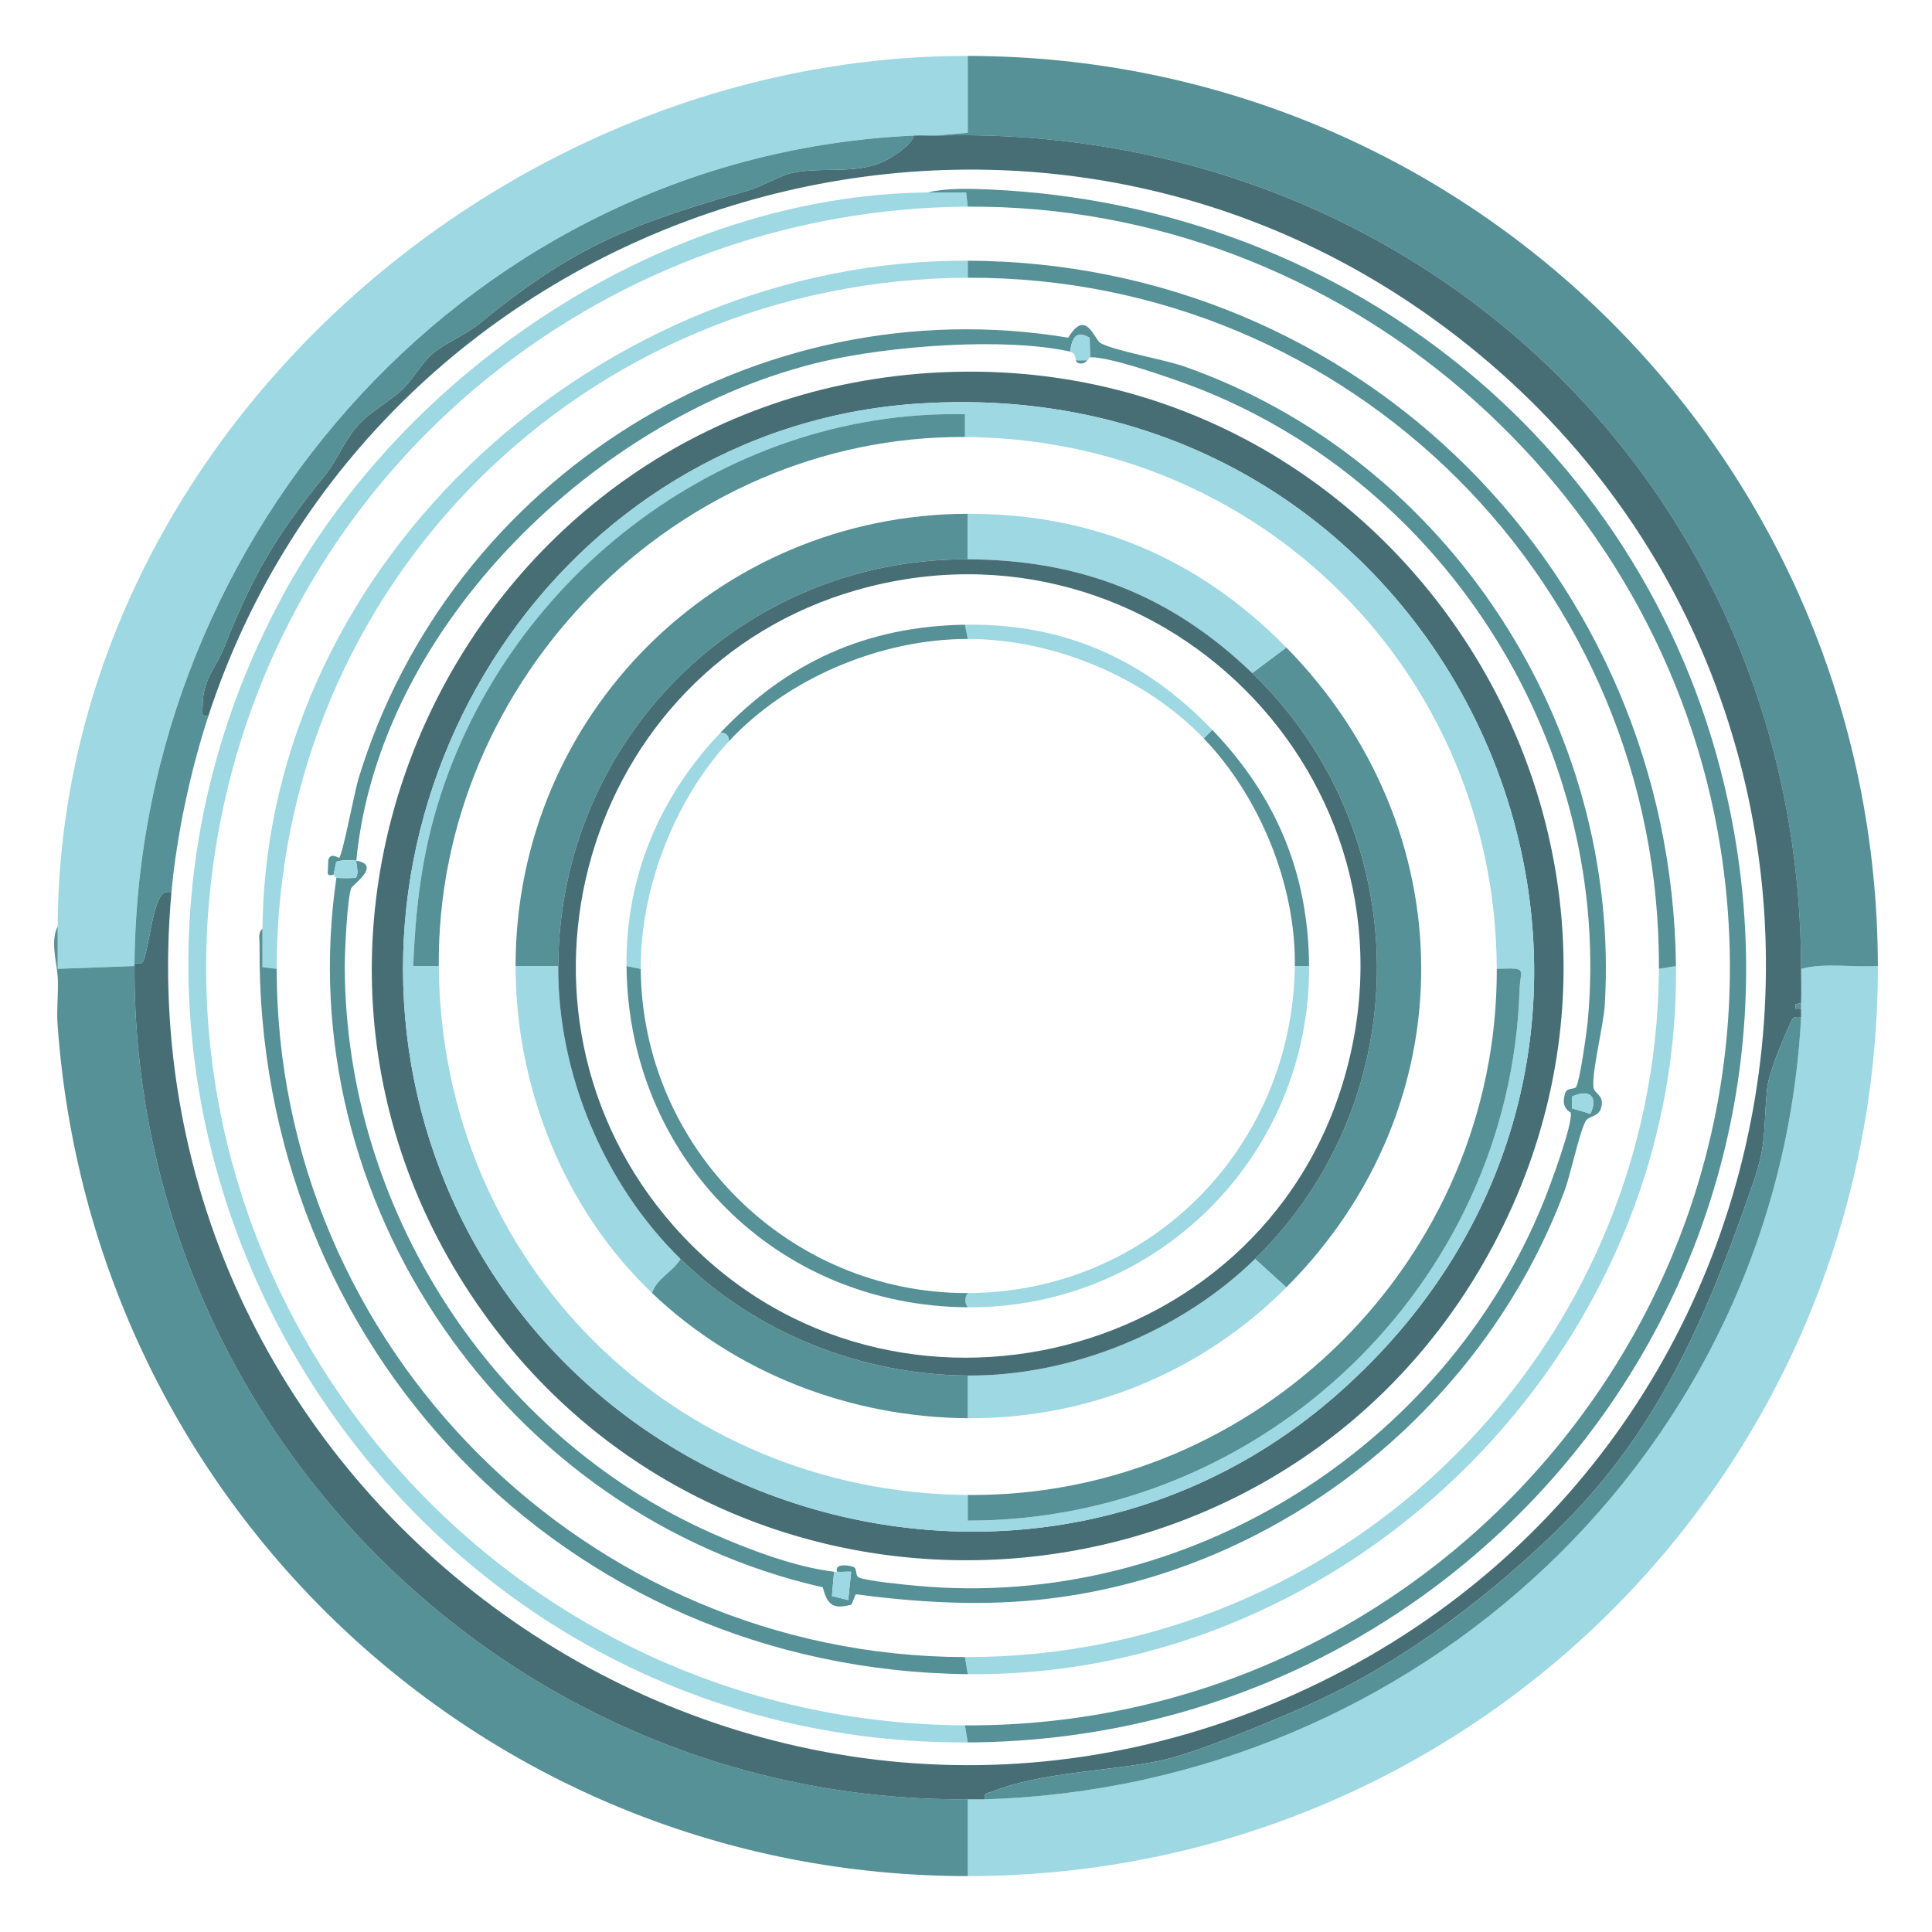
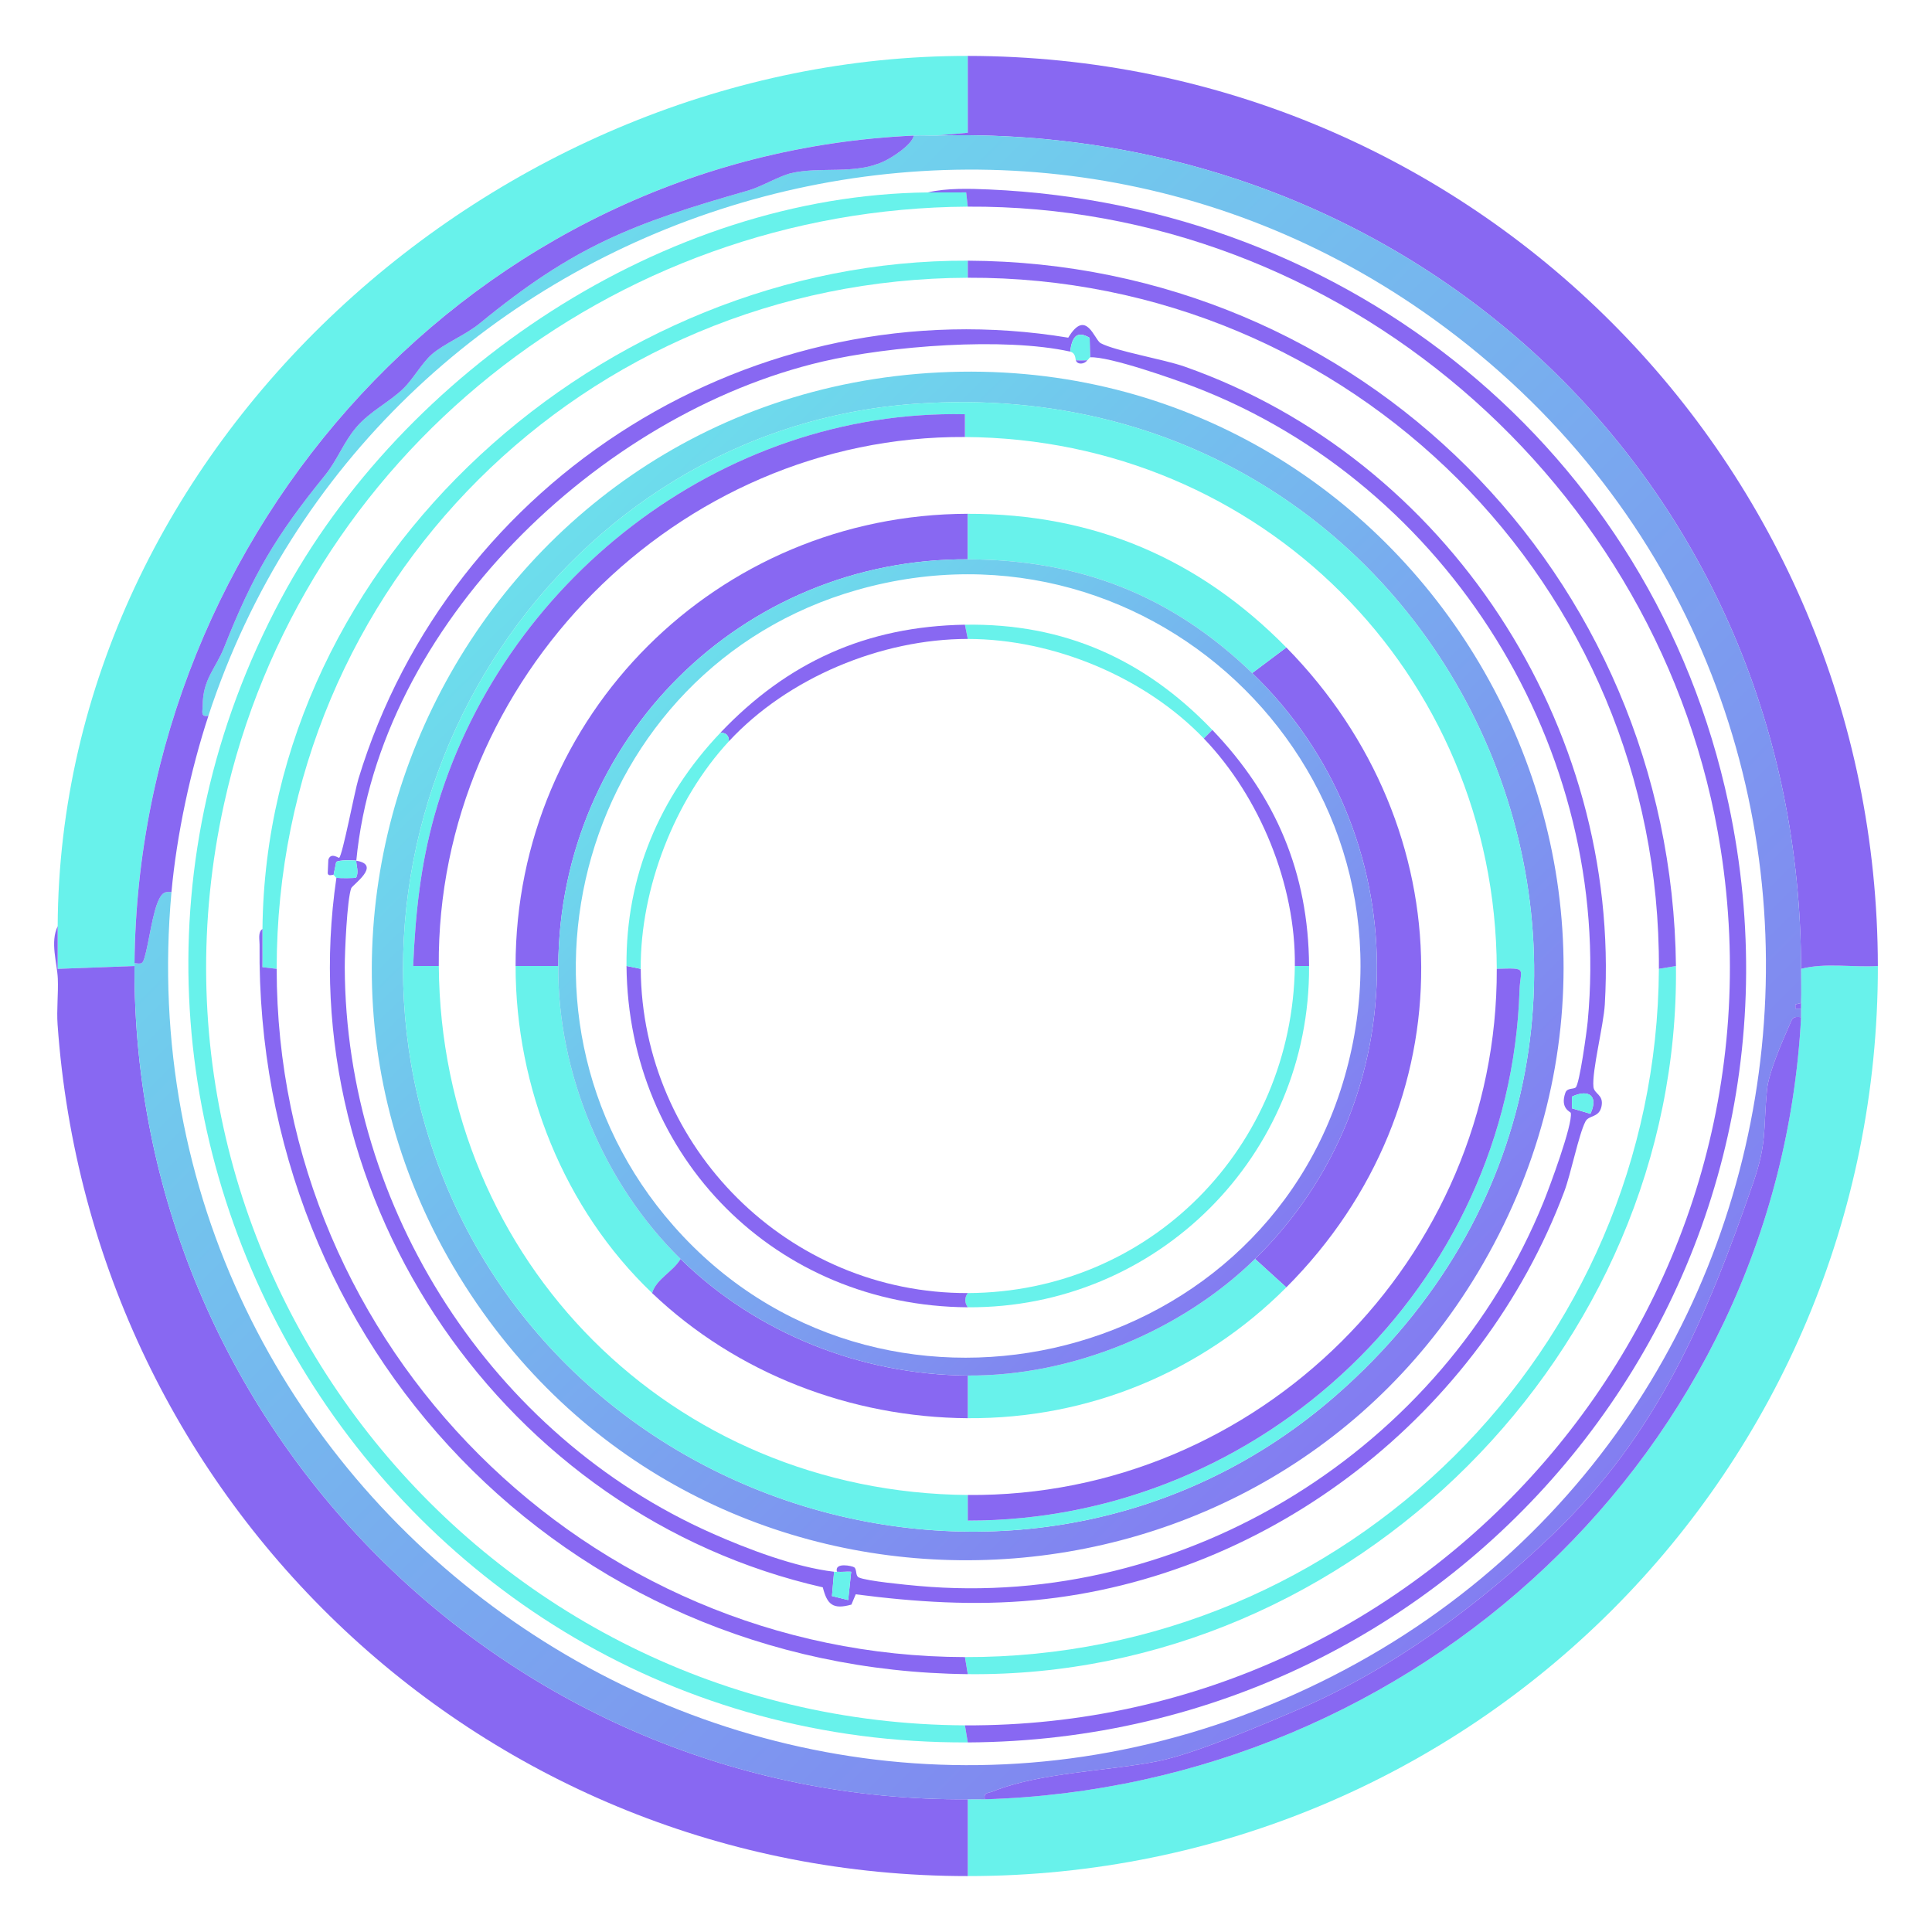
<svg xmlns="http://www.w3.org/2000/svg" id="Layer_1" version="1.1" viewBox="0 0 1000 1000">
  <defs>
+     <linearGradient id="particleGrad" x1="0%" y1="0%" x2="100%" y2="100%">
+       <stop offset="0%" stop-color="#68F2EB" />
+       <stop offset="100%" stop-color="#8868F2" />
+     </linearGradient>
    <style>
      .st0 {
-         fill: #466e74;
+         fill: url(#particleGrad);
      }

      .st1 {
-         fill: #559196;
+         fill: #8868F2;
      }

      .st2 {
-         fill: #9ed8e2;
+         fill: #68F2EB;
      }
    </style>
  </defs>
  <path class="st2" d="M500.92,28.94v39.75s-16.19,1.46-16.19,1.46c-3.91.1-7.87-.18-11.78,0-227.24,10.31-401.19,204.17-403.35,428.37,0,.49,0,.98,0,1.47l-39.75,1.48c.04-7.35-.03-14.74,0-22.09C31.09,230.51,257.46,28.67,500.92,28.94Z" />
  <path class="st2" d="M971.98,500c.29,260.94-210.17,471.06-471.06,471.06v-39.75c2.94-.02,5.9.09,8.83,0,223.22-6.6,410.52-179.45,422.48-404.82.08-1.46-.06-2.95,0-4.42.04-.98-.03-1.96,0-2.94.2-5.85,0-11.81,0-17.66,12.6-3.28,26.74-.63,39.75-1.47Z" />
  <path class="st1" d="M971.98,500c-13.01.84-27.15-1.81-39.75,1.47-.22-249.66-199.11-437.98-447.51-431.31l16.2-1.46V28.94c260.82.29,470.76,210.52,471.05,471.06Z" />
  <path class="st1" d="M29.86,479.39c-.04,7.35.03,14.74,0,22.09l39.75-1.48c-1.02,237.86,192.86,432.95,431.31,431.31v39.75c-249.53,0-453.55-192.53-471.12-440.82-.54-7.64.44-15.93.12-23.67-.34-8.3-4.08-18.86-.06-27.17Z" />
  <path class="st0" d="M484.73,70.16c248.39-6.66,447.29,181.65,447.51,431.31,0,5.86.2,11.82,0,17.66l-2.95.75.02,2.19h2.93c-.06,1.47.08,2.96,0,4.42-4.23-.43-4.34.26-5.86,3.72-3.88,8.83-10.92,24.86-11.78,33.85-2.01,21.02.11,27.21-7.3,48.64-23.88,69.06-49.21,129.53-103.83,181.75-38.26,36.58-82.93,69.54-131.78,90.5-18.63,7.99-53.01,22.68-72.06,26.57-25.76,5.25-61.12,5.75-85.87,15.78-2.28.92-4.76.36-4,4.02-2.94.09-5.89-.02-8.83,0-238.45,1.63-432.34-193.45-431.31-431.31,0-.49,0-.98,0-1.47,3.46.33,4.11.72,5.18-2.86,2.37-7.92,4.12-23.86,7.71-30.62,1.57-2.96,2.9-3.69,6.24-3.33-28.34,313.46,292.48,544.58,580.99,415.38,290.35-130.03,331.17-525.4,72.45-711.84C516.61,2.72,194.17,107.68,107.88,370.46c-4.32.85-2.99-2.32-2.98-5.12.03-13.93,6.71-19.18,11.08-30.2,15.04-37.91,26.63-57.6,52.21-89.11,6.48-7.98,9.71-17.29,16.28-24.94,7.17-8.34,16.8-12.78,24.24-19.93,4.85-4.66,9.74-13.33,14.7-17.69,6.48-5.69,17.4-9.96,25.01-16.2,48.63-39.87,78.82-51.57,138.88-68.68,6.63-1.89,16.07-7.51,21.99-8.92,15.4-3.67,33.24.93,48.28-6.19,4.21-1.99,14.55-8.57,15.38-13.33,3.9-.18,7.87.1,11.78,0Z" />
  <path class="st1" d="M472.96,70.16c-.82,4.76-11.17,11.34-15.38,13.33-15.04,7.12-32.88,2.51-48.28,6.19-5.92,1.41-15.36,7.03-21.99,8.92-60.06,17.1-90.25,28.8-138.88,68.68-7.61,6.24-18.54,10.51-25.01,16.2-4.96,4.35-9.85,13.03-14.7,17.69-7.43,7.15-17.07,11.59-24.24,19.93-6.58,7.65-9.8,16.95-16.28,24.94-25.58,31.51-37.17,51.2-52.21,89.11-4.37,11.02-11.05,16.27-11.08,30.2,0,2.81-1.34,5.97,2.98,5.12-9.23,28.1-16.47,61.78-19.14,91.27-3.35-.36-4.67.37-6.24,3.33-3.59,6.76-5.34,22.69-7.71,30.62-1.07,3.58-1.72,3.18-5.18,2.86,2.16-224.2,176.1-418.06,403.35-428.37Z" />
  <path class="st1" d="M932.24,526.5c-11.97,225.36-199.27,398.22-422.48,404.82-.76-3.66,1.72-3.1,4-4.02,24.75-10.03,60.11-10.52,85.87-15.78,19.05-3.89,53.43-18.57,72.06-26.57,48.86-20.96,93.52-53.92,131.78-90.5,54.62-52.22,79.95-112.68,103.83-181.75,7.41-21.43,5.29-27.61,7.3-48.64.86-8.99,7.9-25.02,11.78-33.85,1.52-3.46,1.63-4.15,5.86-3.72Z" />
  <path class="st1" d="M932.24,519.14c-.03.98.04,1.97,0,2.94h-2.93s-.02-2.19-.02-2.19l2.95-.75Z" />
  <path class="st2" d="M480.32,99.6c6.57-.07,13.18.07,19.76-.03l.85,7.39c-184.6,1.08-345.34,128.86-384.96,309.12-53.91,245.26,134.07,475.7,383.49,476.96l1.47,8.83C198.29,903.4,1.94,578.53,145.39,310.07c63.21-118.3,198.76-209.08,334.93-210.47Z" />
  <path class="st1" d="M500.92,901.87l-1.47-8.83c241.19,1.22,428.73-214.24,391.14-453.7-29.71-189.29-197.19-333.5-389.67-332.38l-.85-7.39c-6.58.1-13.19-.04-19.76.03,9.42-2.32,21.85-1.97,31.71-1.53,186.13,8.23,343.6,134.67,382.69,318.01,53.76,252.16-137.83,484.5-393.79,485.8Z" />
  <path class="st2" d="M867.47,500c2.25,199.11-167.56,368.66-366.54,366.54l-1.47-8.83c197.42.45,358.08-158.99,359.18-356.24l8.83-1.47Z" />
  <path class="st2" d="M500.92,134.93v8.83c-198.38.73-357.71,158.61-357.71,357.71l-7.39-.85c.1-6.58-.04-13.19.03-19.76,1.96-192.24,177.06-346.78,365.07-345.93Z" />
  <path class="st1" d="M135.85,480.86c-.07,6.57.07,13.18-.03,19.76l7.39.85c0,195.89,160.43,355.8,356.24,356.24l1.47,8.83c-209.15-2.22-368.7-169.63-366.57-377.61.03-2.49-.94-6.54,1.5-8.08Z" />
  <path class="st1" d="M867.47,500l-8.83,1.47c1.11-198.48-159.52-358.44-357.71-357.71v-8.83c202.95.91,364.25,162.26,366.54,365.07Z" />
  <path class="st1" d="M172.65,452.89c-.67-.31-2.68.9-3.02-.87l.31-7c1.24-4.06,5.33-.82,5.59-1,1.75-1.16,8.05-34.52,9.98-40.84,47.45-156.01,205.64-255.11,367.41-228.4,9.27-15.45,13.49,1.08,16.8,2.85,7.72,4.12,32.53,8.29,43.44,12.13,136.11,47.89,225.92,185.8,217.49,330.09-.63,10.86-6.71,34.45-5.89,42.69.38,3.8,5.33,3.95,4.21,9.95-1.15,6.16-6.55,4.55-8.34,7.99-3.47,6.65-7.47,26.9-10.94,36.17-42.97,114.7-151.57,199.92-274.18,211.6-31.03,2.96-61.75.97-92.58-3.04l-2.25,5.33c-9.57,2.69-12.56-.05-14.8-8.94-164.2-37.25-276.3-199.79-251.76-367.25,1.62.23,9.77.24,10.19-.12,1.62-2.76-.08-6.69.11-8.72,13.28,2.13-2,12.48-2.64,14.25-2.15,5.97-3.36,33.21-3.33,41,.42,124.9,76.24,242.37,190.02,292.85,18.59,8.25,43.1,17.56,63.25,19.92l-1.1,12.58,8.4,2.07,1.55-14.66c-2.42-.18-4.95.24-7.37,0-1.39-5.09,7.98-2.99,8.94-2.28,1.5,1.1.51,4.42,2.39,5.25,4.29,1.91,24.6,3.83,30.63,4.37,138.49,12.52,271.97-70.93,323.79-198.76,3.08-7.59,15.21-40.2,14.08-46.08-.11-.59-5.67-2.24-2.8-10.39.93-2.65,4.05-1.75,5.31-2.73,2.02-1.57,5.82-29.48,6.26-34.25,13.21-140.68-72.11-277.67-203.15-328.23-10.87-4.19-44.52-16.03-54.44-15.48l-.21-10.09c-7.11-4.28-9.22.39-10.09,7.14-34.33-7.59-93.53-2.93-128.09,5.13-115.76,27.01-229.73,136.65-241.4,258.36-2.15-.34-8.88-.39-10.4.65l-1.37,6.72ZM823.21,576.49c4.29-9.24-.81-13.01-9.58-8.88l.03,6.07,9.55,2.81Z" />
  <path class="st2" d="M184.43,445.53c-.19,2.03,1.51,5.95-.11,8.72-.42.36-8.57.35-10.19.12-.35-.05-.91-1.21-1.47-1.47l1.37-6.72c1.52-1.03,8.25-.99,10.4-.65Z" />
  <path class="st2" d="M433.21,813.55c2.41.24,4.94-.18,7.37,0l-1.55,14.66-8.4-2.07,1.1-12.58c.48.06.99-.05,1.47,0Z" />
  <path class="st2" d="M553.92,182.03c.87-6.75,2.98-11.42,10.09-7.14l.21,10.09c-.31.02-1.01,1.41-1.47,1.47-1.02.14-5.64.16-5.89,0-.28-.19.09-3.75-2.94-4.42Z" />
  <path class="st2" d="M823.21,576.49l-9.55-2.81-.03-6.07c8.77-4.13,13.87-.36,9.58,8.88Z" />
  <path class="st0" d="M485.9,192.77c242.57-12.18,403.65,249.82,281.72,461.31-111.28,193.02-388.09,206.86-517.52,25.35-141.71-198.74-6.64-474.48,235.8-486.66ZM474.13,208.97c-183.89,12.91-305.09,200.01-253.63,374.94,59.04,200.69,312.38,277.13,471.02,138.34,214.41-187.59,68.9-533.37-217.39-513.27Z" />
  <path class="st1" d="M562.75,186.45c-1.25,2.08-5.17,2.54-5.89,0,.24.16,4.86.14,5.89,0Z" />
  <path class="st2" d="M474.13,208.97c286.29-20.1,431.8,325.69,217.39,513.27-158.64,138.79-411.98,62.35-471.02-138.34-51.46-174.93,69.74-362.03,253.63-374.94ZM499.45,226.2v-11.78c-126.49-2.64-240.7,87.05-274.54,207.57-7.29,25.97-9.93,51.25-11.05,78.02h13.26c1.15,153.11,120.67,272.49,273.8,273.8v13.26c152.42.22,280.68-121.87,285.59-274.53.37-11.41,4.68-11.59-11.78-11.06-.58-153.16-122.42-274.38-275.28-275.28Z" />
  <path class="st1" d="M227.12,500h-13.26c1.12-26.76,3.76-52.04,11.05-78.02,33.83-120.52,148.05-210.21,274.54-207.57v11.78c-149.03-.87-273.46,125.33-272.34,273.8Z" />
  <path class="st1" d="M774.73,501.47c16.46-.53,12.15-.35,11.78,11.06-4.9,152.66-133.17,274.75-285.59,274.53v-13.26c150.1,1.28,274.38-122.2,273.81-272.33Z" />
  <path class="st1" d="M665.8,666.34l-16.19-14.72c84.96-83.03,83.81-221.17-1.47-303.24l17.66-13.25c92.07,93.71,94.11,236.87,0,331.21Z" />
  <path class="st1" d="M500.92,265.94v23.55c-117.14-.46-211.23,93.03-211.98,210.5h-22.08c.02-129.88,104.49-233.72,234.06-234.06Z" />
  <path class="st2" d="M288.95,500c-.36,55.71,23.69,112.82,63.3,151.62-3.78,6.55-12.49,10.27-14.72,17.66-45.56-43.42-70.67-106.38-70.66-169.29h22.08Z" />
  <path class="st2" d="M665.8,335.13l-17.66,13.25c-41.86-40.29-88.93-58.65-147.21-58.88v-23.55c65.39-.17,119.9,23.42,164.87,69.19Z" />
  <path class="st2" d="M665.8,666.34c-43.81,43.92-102.53,68.13-164.87,67.71v-22.08c53.76.4,110.35-22.9,148.68-60.35l16.19,14.72Z" />
  <path class="st1" d="M500.92,711.98v22.08c-60.48-.4-119.65-23.08-163.4-64.77,2.23-7.4,10.94-11.12,14.72-17.66,39.36,38.56,93.53,59.95,148.68,60.35Z" />
  <path class="st0" d="M500.92,289.5c58.28.23,105.35,18.6,147.21,58.88,85.28,82.08,86.43,220.21,1.47,303.24-38.33,37.46-94.92,60.75-148.68,60.35-55.15-.41-109.32-21.79-148.68-60.35-39.61-38.8-63.65-95.91-63.3-151.62.75-117.48,94.84-210.96,211.98-210.5ZM348.69,634.57c105.05,119.32,303.7,74.76,347.28-77.16,44.35-154.64-97.88-295.82-252.11-252.11-142.32,40.34-193.15,217.99-95.17,329.27Z" />
  <path class="st2" d="M677.57,500c.61,98.07-78.68,177.26-176.65,176.65-1.73-2.37-1.73-4.99,0-7.36,94.34-.34,168.07-75.5,169.29-169.29h7.36Z" />
  <path class="st1" d="M331.64,501.47c.65,92.63,76.63,168.15,169.29,167.82-1.73,2.37-1.73,4.99,0,7.36-99.15-.62-175.73-77.46-176.65-176.65l7.36,1.47Z" />
  <path class="st2" d="M627.52,377.82l-4.42,4.42c-30.58-31.88-78.02-51.52-122.18-51.52l-1.47-7.36c51.29-.88,93.1,17.98,128.07,54.47Z" />
  <path class="st1" d="M499.45,323.35l1.47,7.36c-44.82,0-93.13,20.1-123.65,52.99.11-2.98-1.5-4.54-4.42-4.42,34.75-36.56,75.5-55.06,126.6-55.94Z" />
  <path class="st2" d="M377.27,383.71c-28.11,30.29-45.92,76.3-45.63,117.76l-7.36-1.47c-.43-46.37,17.18-87.68,48.58-120.71,2.92-.12,4.53,1.44,4.42,4.42Z" />
  <path class="st1" d="M677.57,500h-7.36c.54-42.01-18.14-87.57-47.11-117.76l4.42-4.42c32.83,34.25,49.75,73.98,50.05,122.18Z" />
</svg>
